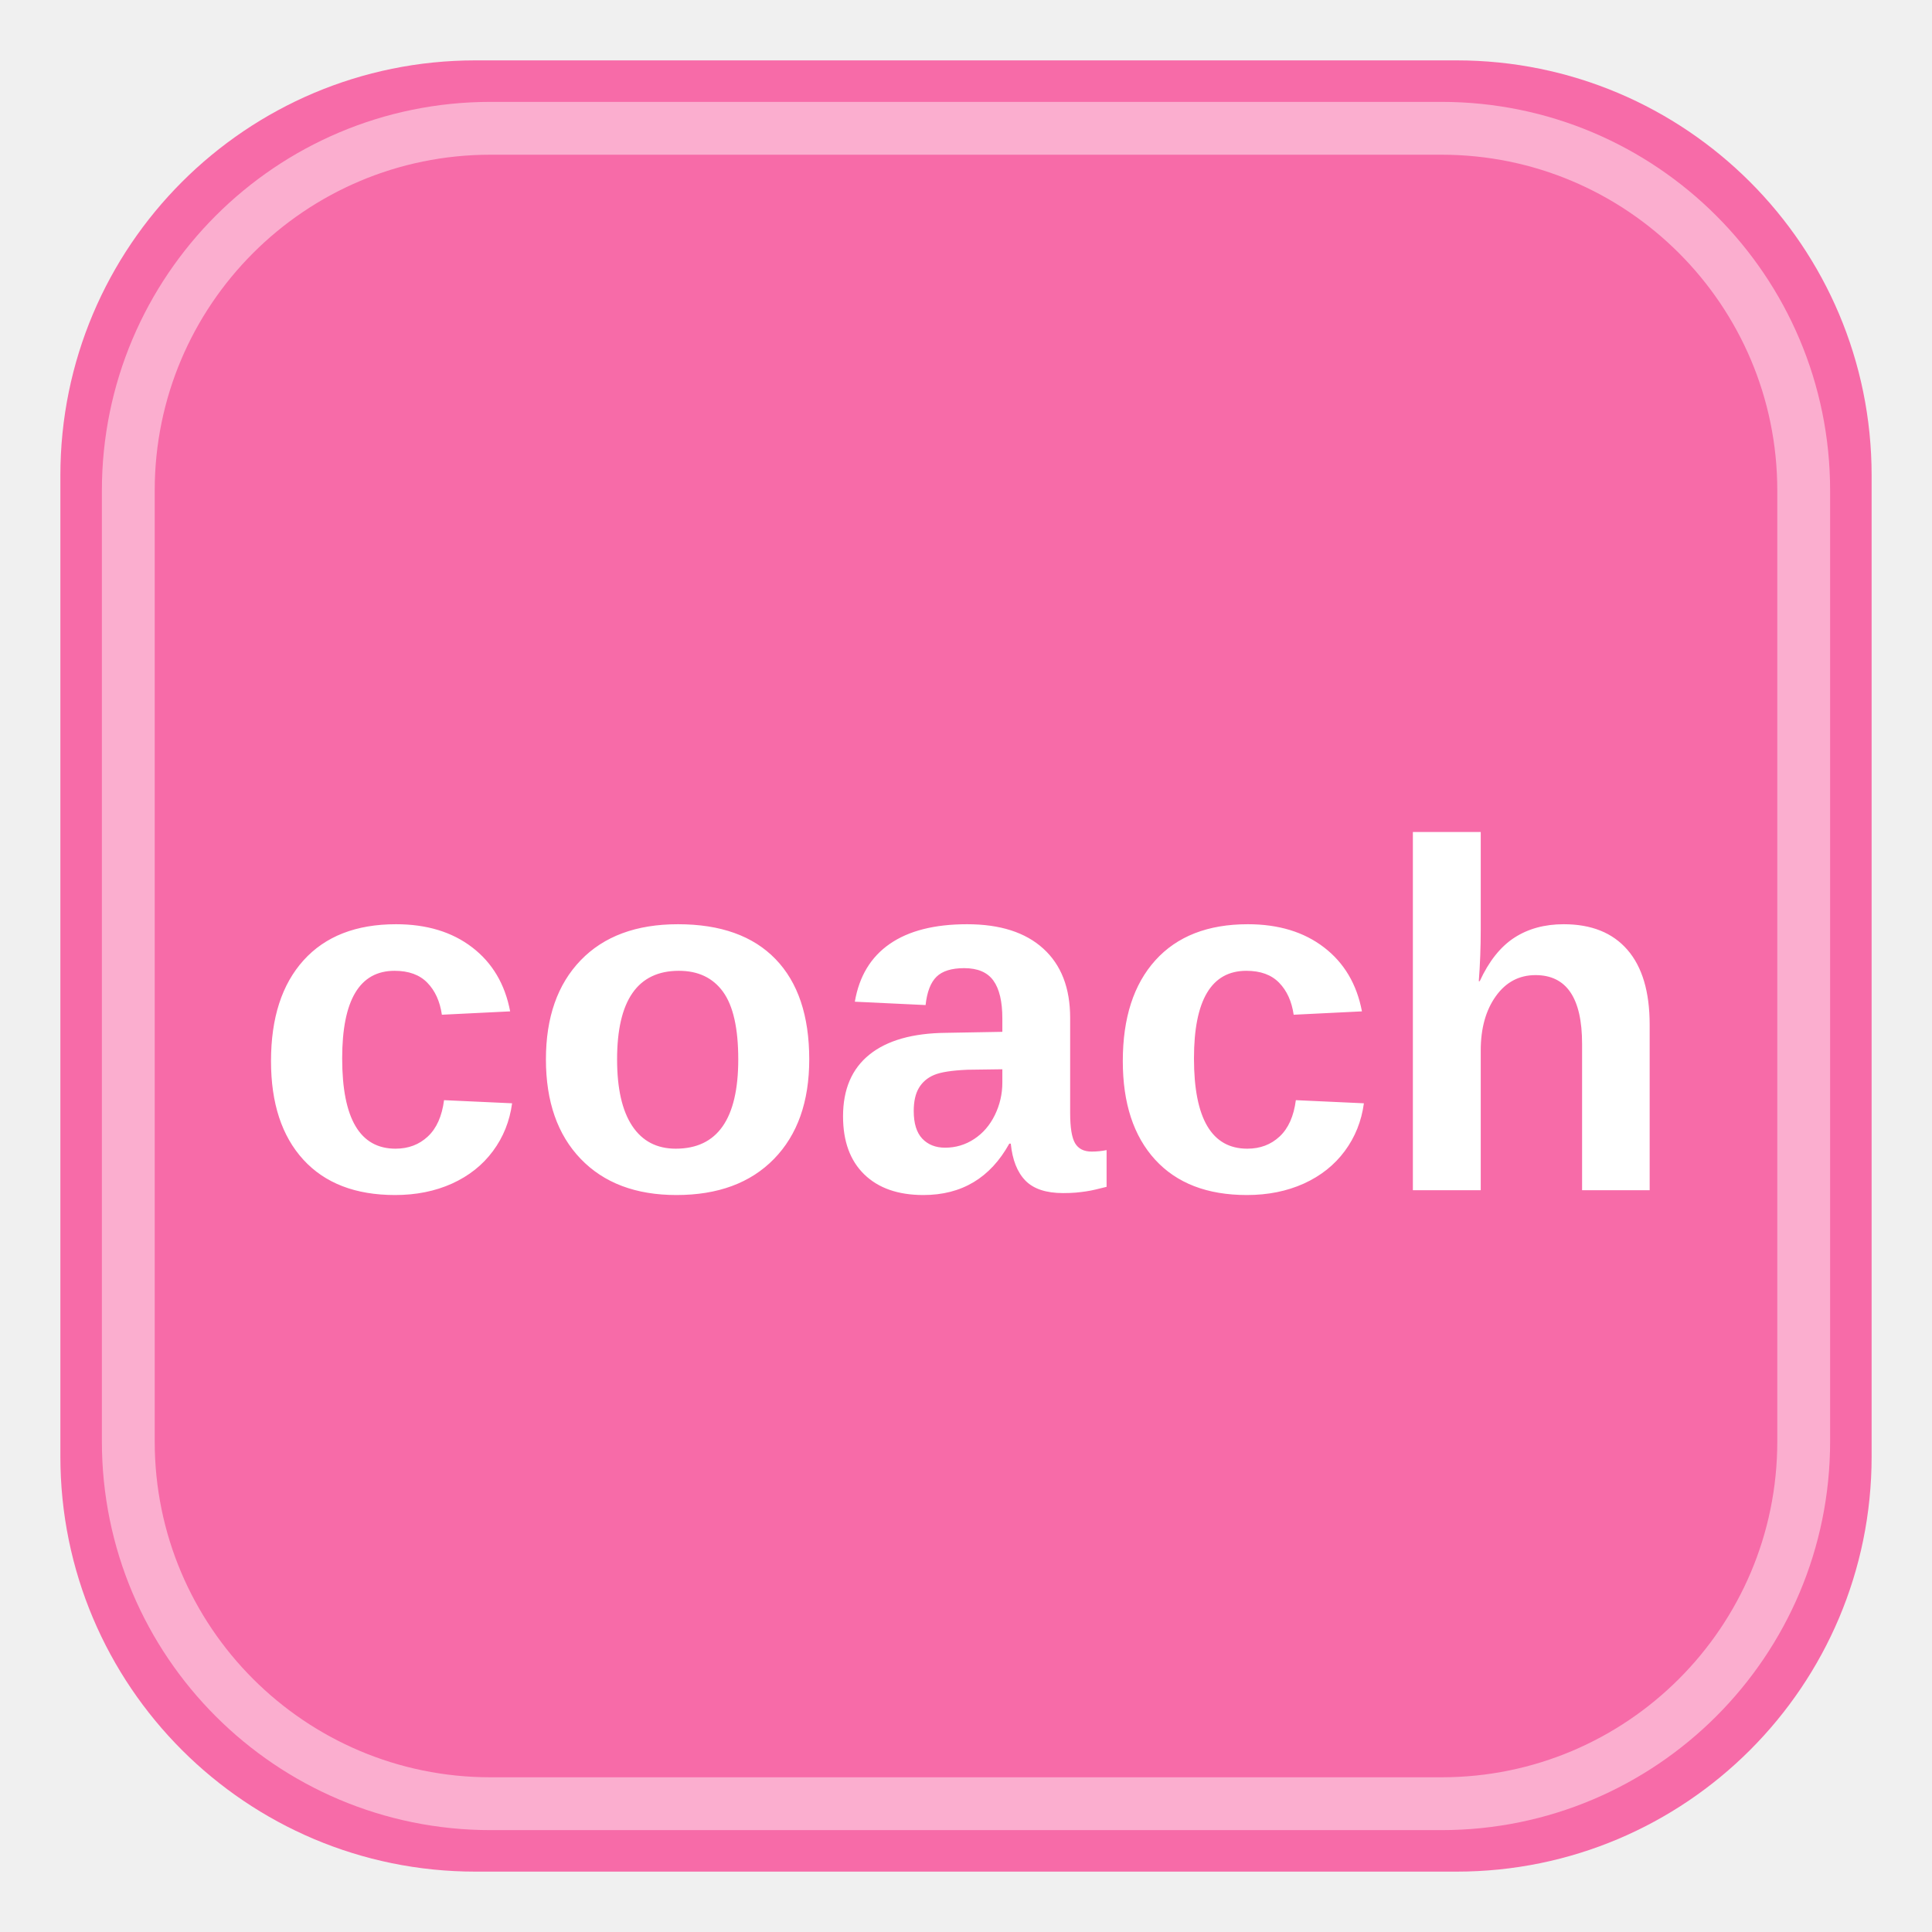
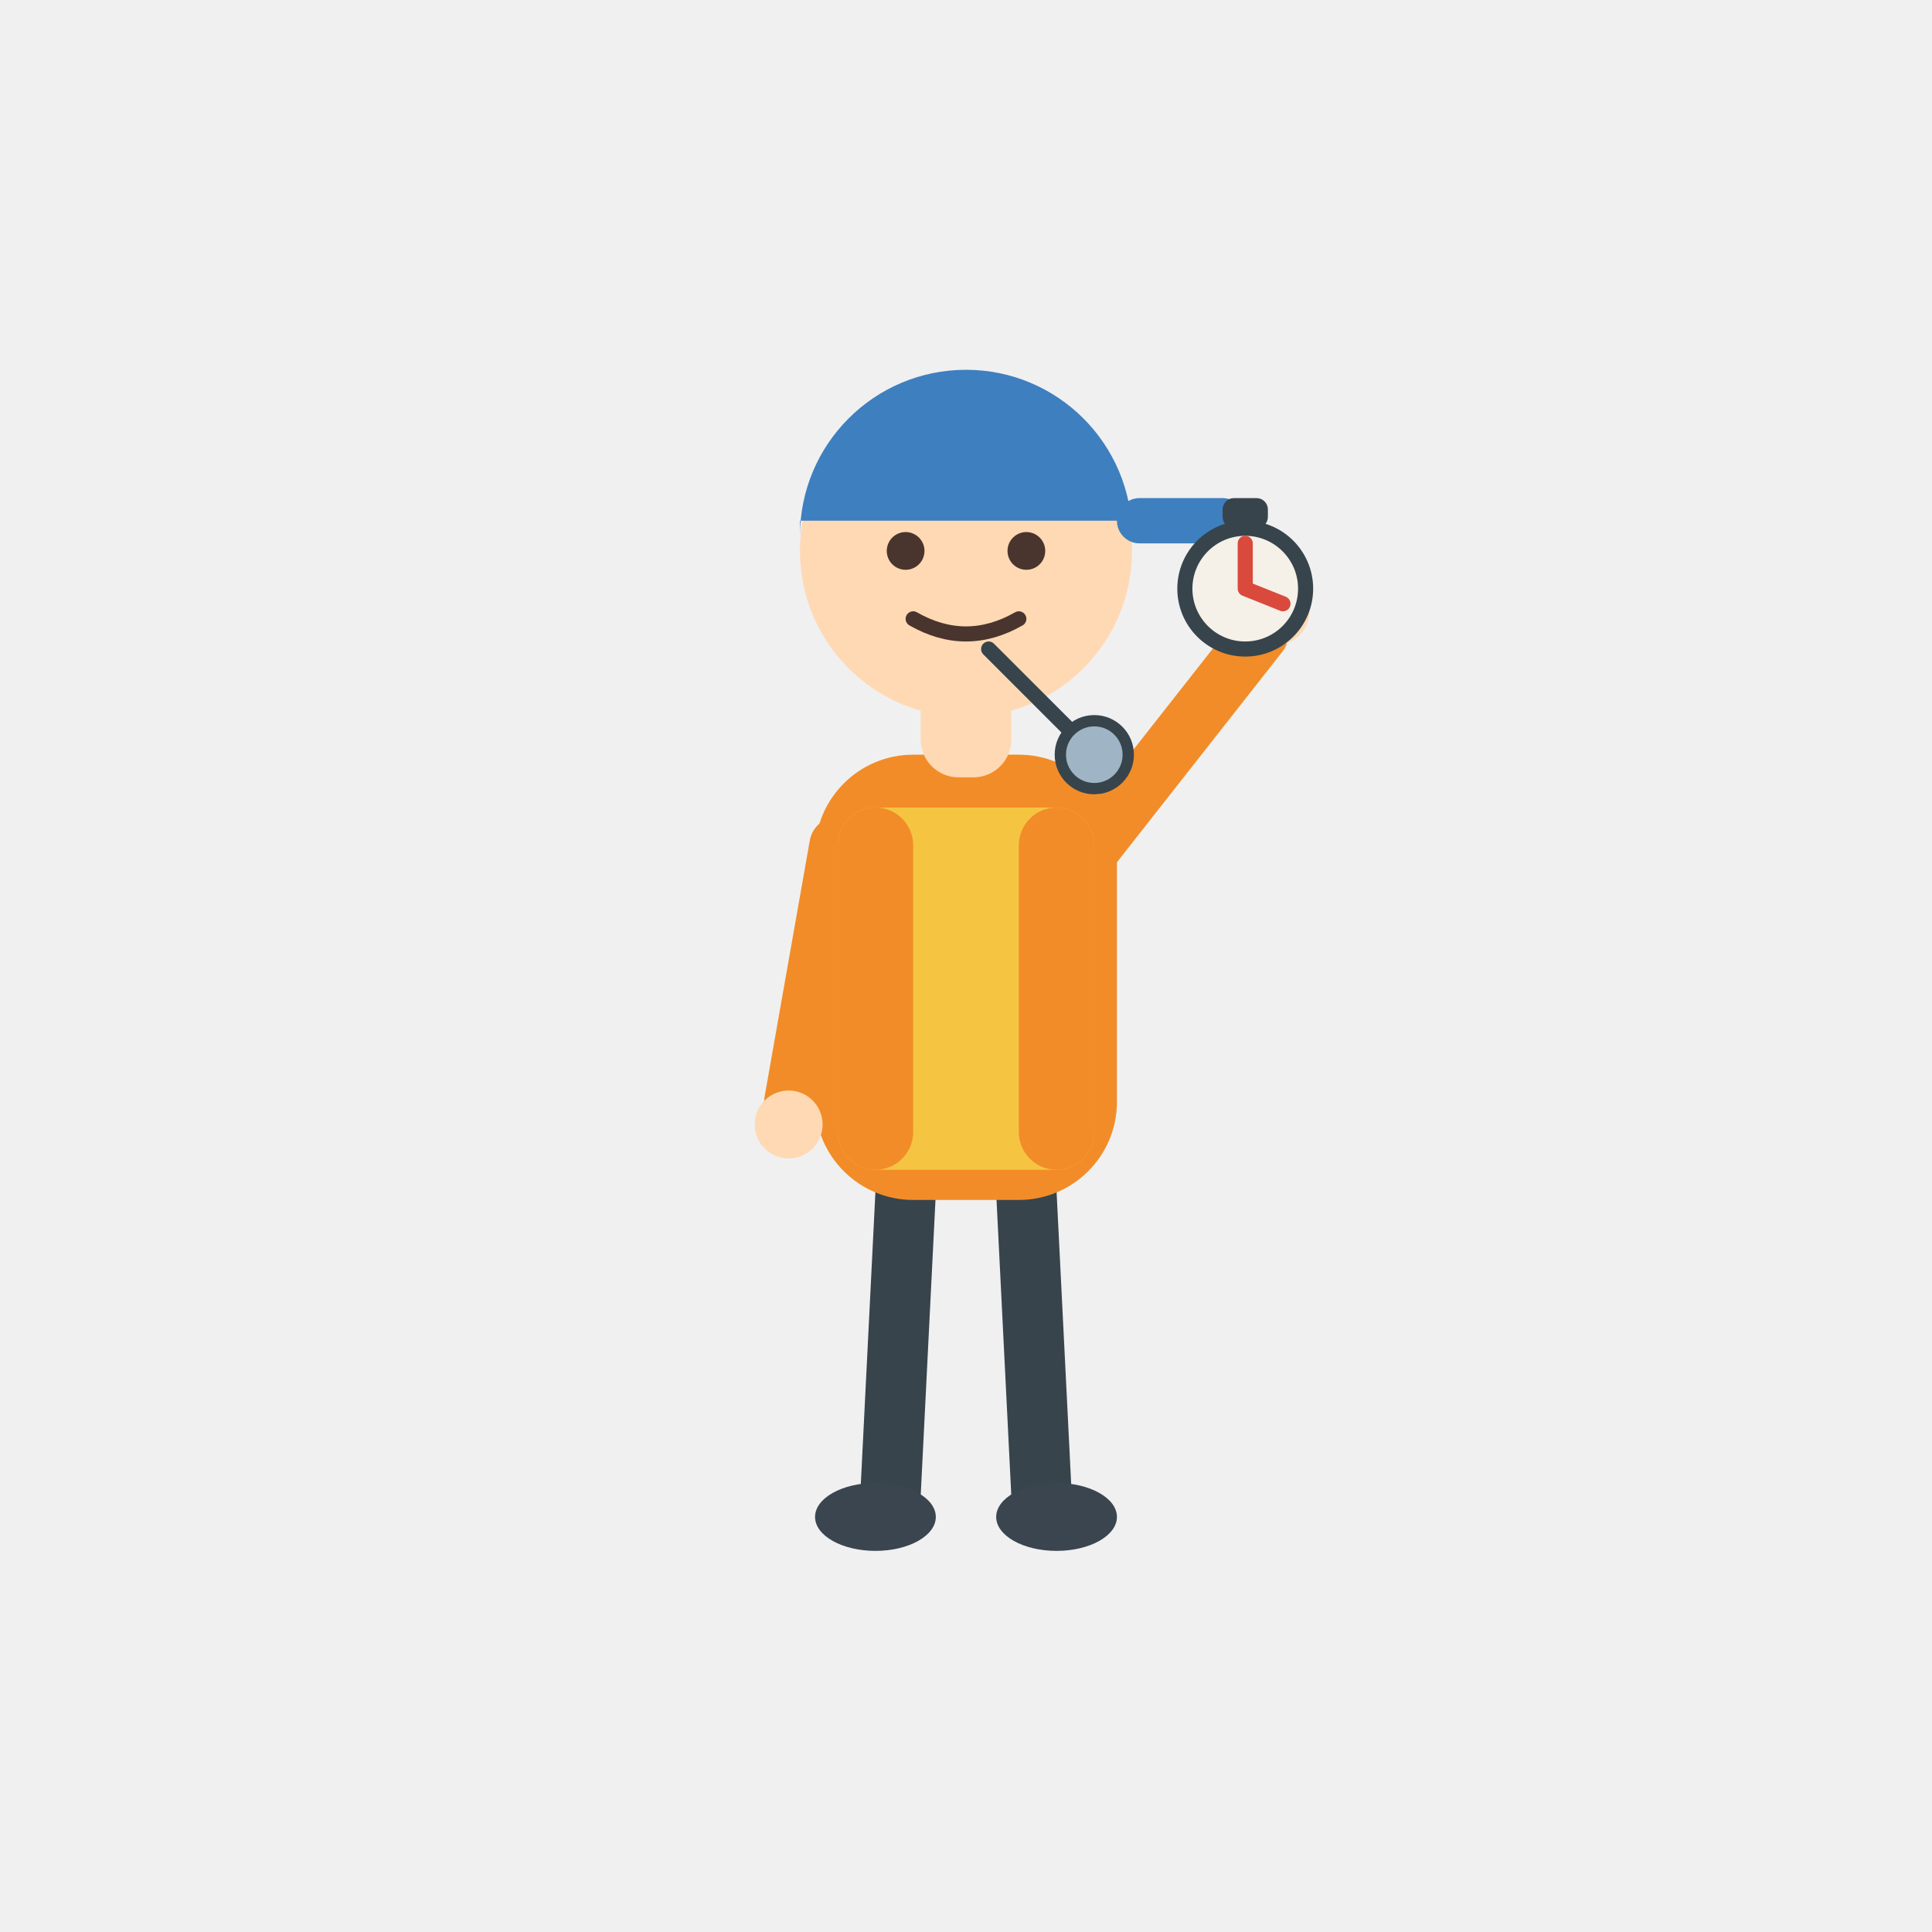
<svg xmlns="http://www.w3.org/2000/svg" width="512" height="512" viewBox="0 0 512 512">
-   <rect x="16" y="16" width="480" height="480" rx="110" fill="#F76BA8" />
-   <rect x="34" y="34" width="444" height="444" rx="96" fill="none" stroke="rgba(255,255,255,0.45)" stroke-width="14" />
-   <text x="256" y="270" font-family="Arial, Helvetica, sans-serif" font-weight="bold" font-size="131" fill="#FFFFFF" text-anchor="middle" dominant-baseline="central">coach</text>
+   <path d="M240 316 L236 396" stroke="#37444C" stroke-width="16" fill="none" stroke-linecap="round" stroke-linejoin="round" opacity="1" />
+   <path d="M272 316 L276 396" stroke="#37444C" stroke-width="16" fill="none" stroke-linecap="round" stroke-linejoin="round" opacity="1" />
+   <ellipse cx="232" cy="402" rx="16" ry="9" fill="#3A4550" />
+   <ellipse cx="280" cy="402" rx="16" ry="9" fill="#3A4550" />
+   <rect x="216" y="200" width="80" height="118" rx="26" fill="#F28C28" />
+   <path d="M222 224 L210 292" stroke="#F28C28" stroke-width="15" fill="none" stroke-linecap="round" stroke-linejoin="round" opacity="1" />
+   <circle cx="209" cy="298" r="9" fill="#FFD9B3" />
+   <path d="M290 224 L334 168" stroke="#F28C28" stroke-width="15" fill="none" stroke-linecap="round" stroke-linejoin="round" opacity="1" />
+   <circle cx="338" cy="162" r="9" fill="#FFD9B3" />
+   <rect x="244" y="178" width="24" height="28" rx="10" fill="#FFD9B3" />
+   <circle cx="256" cy="146" r="44" fill="#FFD9B3" />
+   <path d="M212 142 A44 44 0 0 1 300 142 L300 138 L212 138 Z" fill="#3E7FBF" />
+   <rect x="296" y="132" width="34" height="12" rx="6" fill="#3E7FBF" />
+   <circle cx="240" cy="146" r="5" fill="#4A342E" />
+   <circle cx="272" cy="146" r="5" fill="#4A342E" />
+   <path d="M242 164 Q256 172 270 164" stroke="#4A342E" stroke-width="4" fill="none" stroke-linecap="round" stroke-linejoin="round" opacity="1" />
+   <rect x="222" y="214" width="68" height="96" rx="10" fill="#F5C542" />
+   <rect x="222" y="214" width="20" height="96" rx="10" fill="#F28C28" />
+   <rect x="270" y="214" width="20" height="96" rx="10" fill="#F28C28" />
+   <path d="M262 172 L286 196" stroke="#37444C" stroke-width="4" fill="none" stroke-linecap="round" stroke-linejoin="round" opacity="1" />
+   <circle cx="290" cy="200" r="9" fill="#9FB4C4" stroke="#37444C" stroke-width="3" />
+   <circle cx="330" cy="156" r="16" fill="#F5F0E8" stroke="#37444C" stroke-width="4" />
+   <path d="M330 144 L330 156 L340 160" stroke="#D94A3D" stroke-width="4" fill="none" stroke-linecap="round" stroke-linejoin="round" opacity="1" />
+   <rect x="324" y="132" width="12" height="8" rx="3" fill="#37444C" />
</svg>
